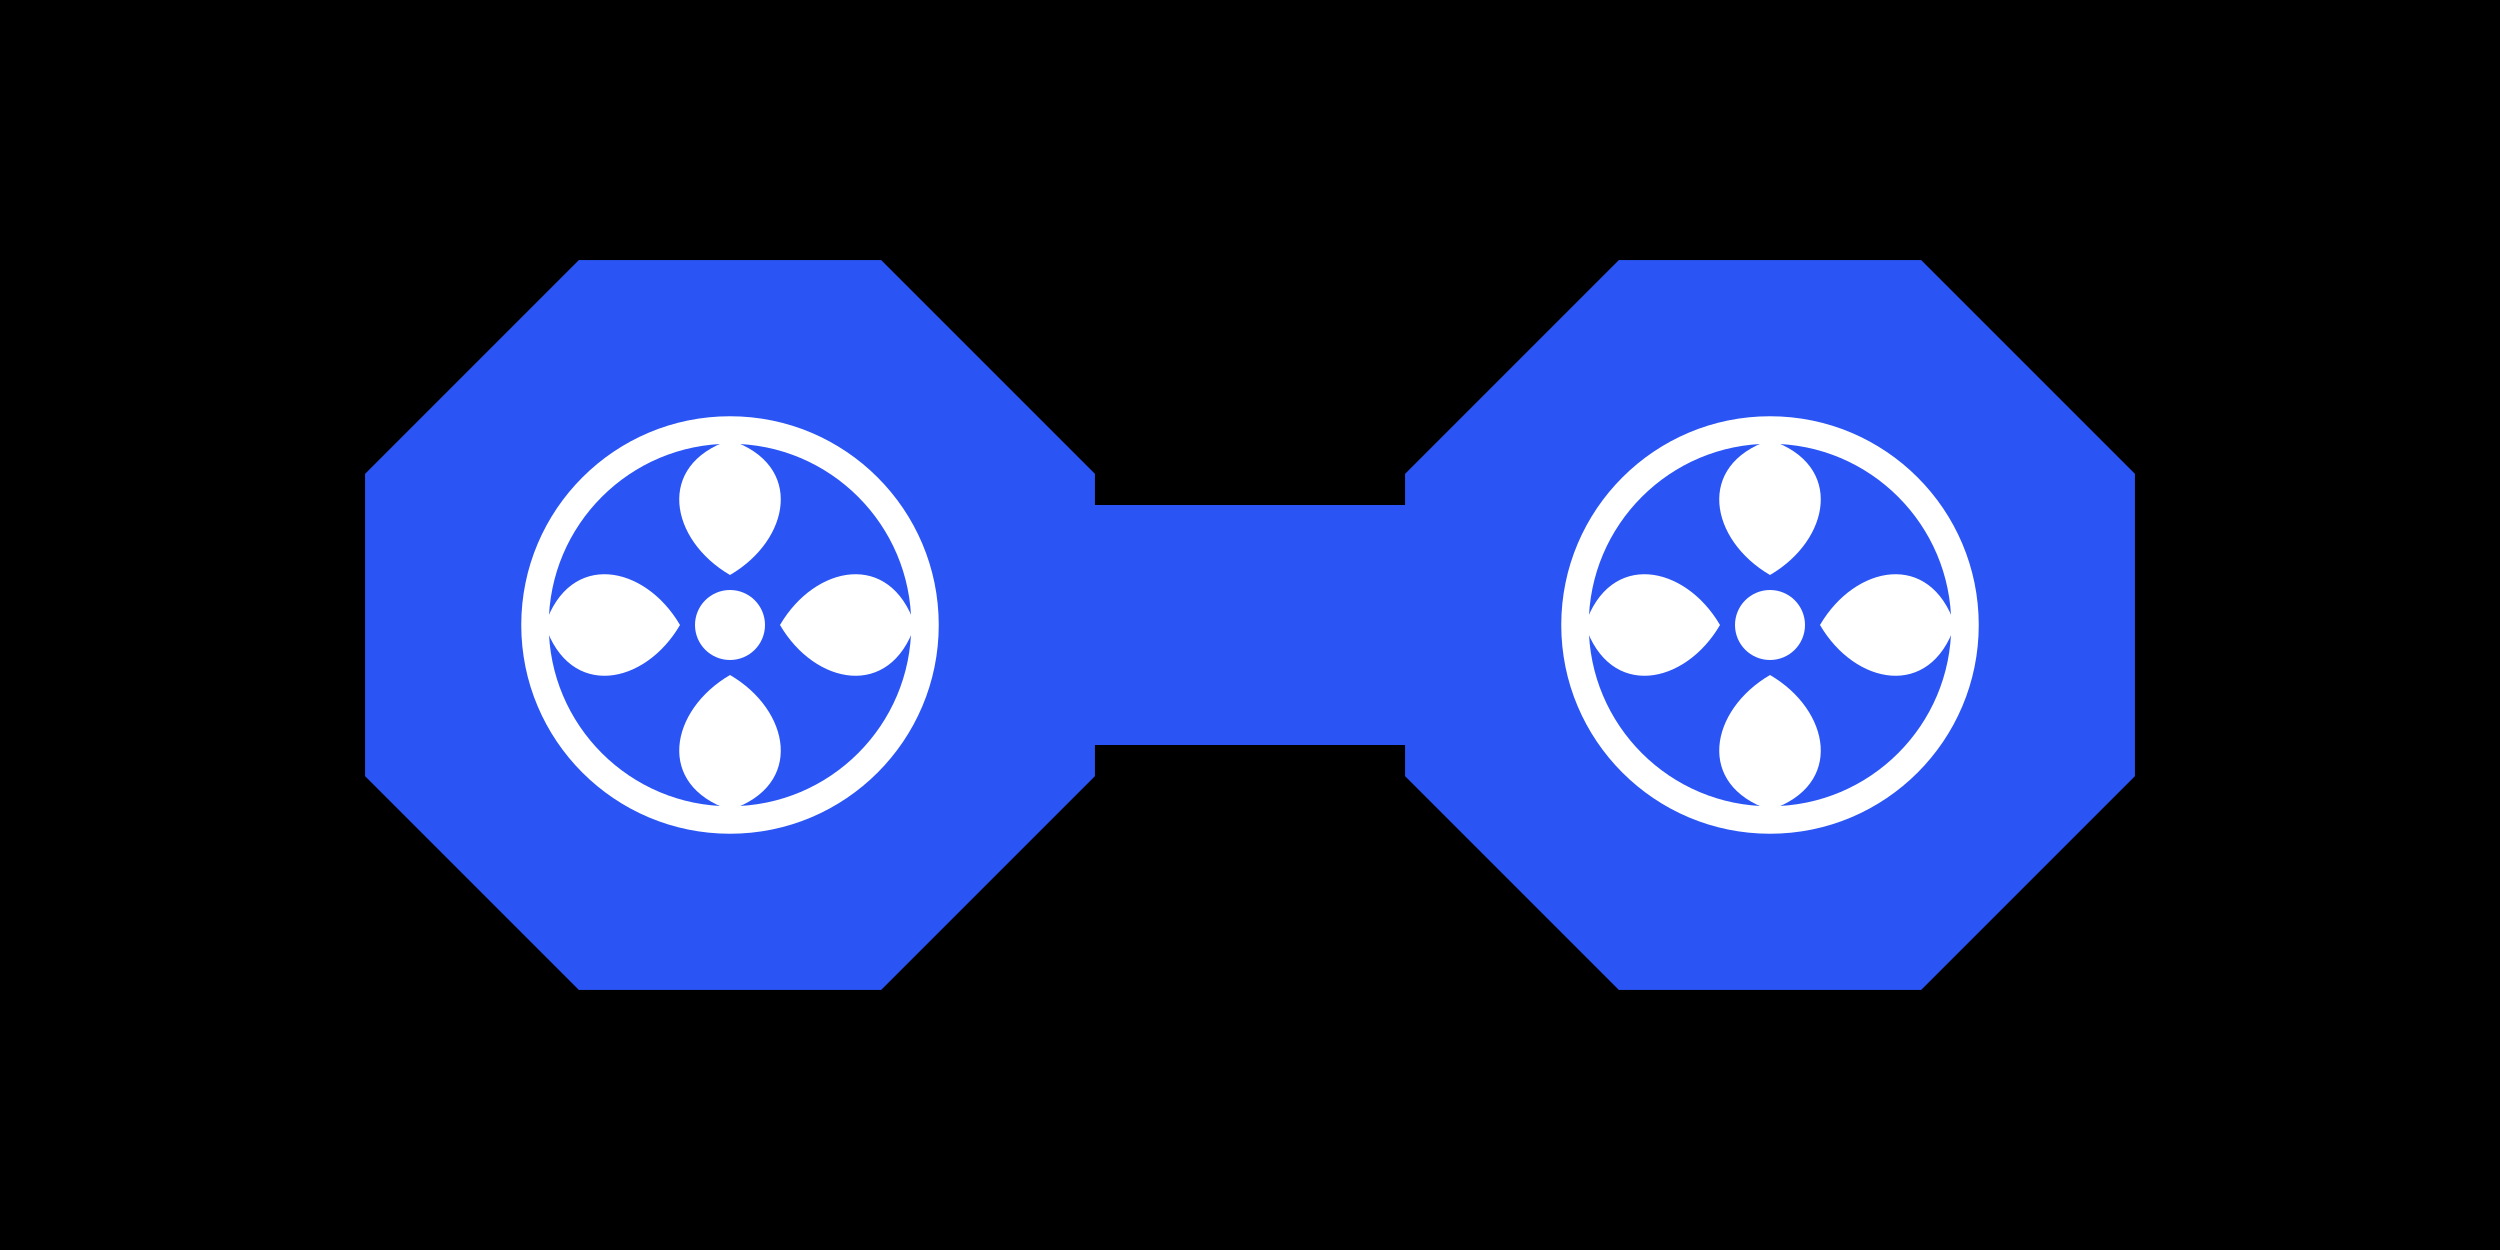
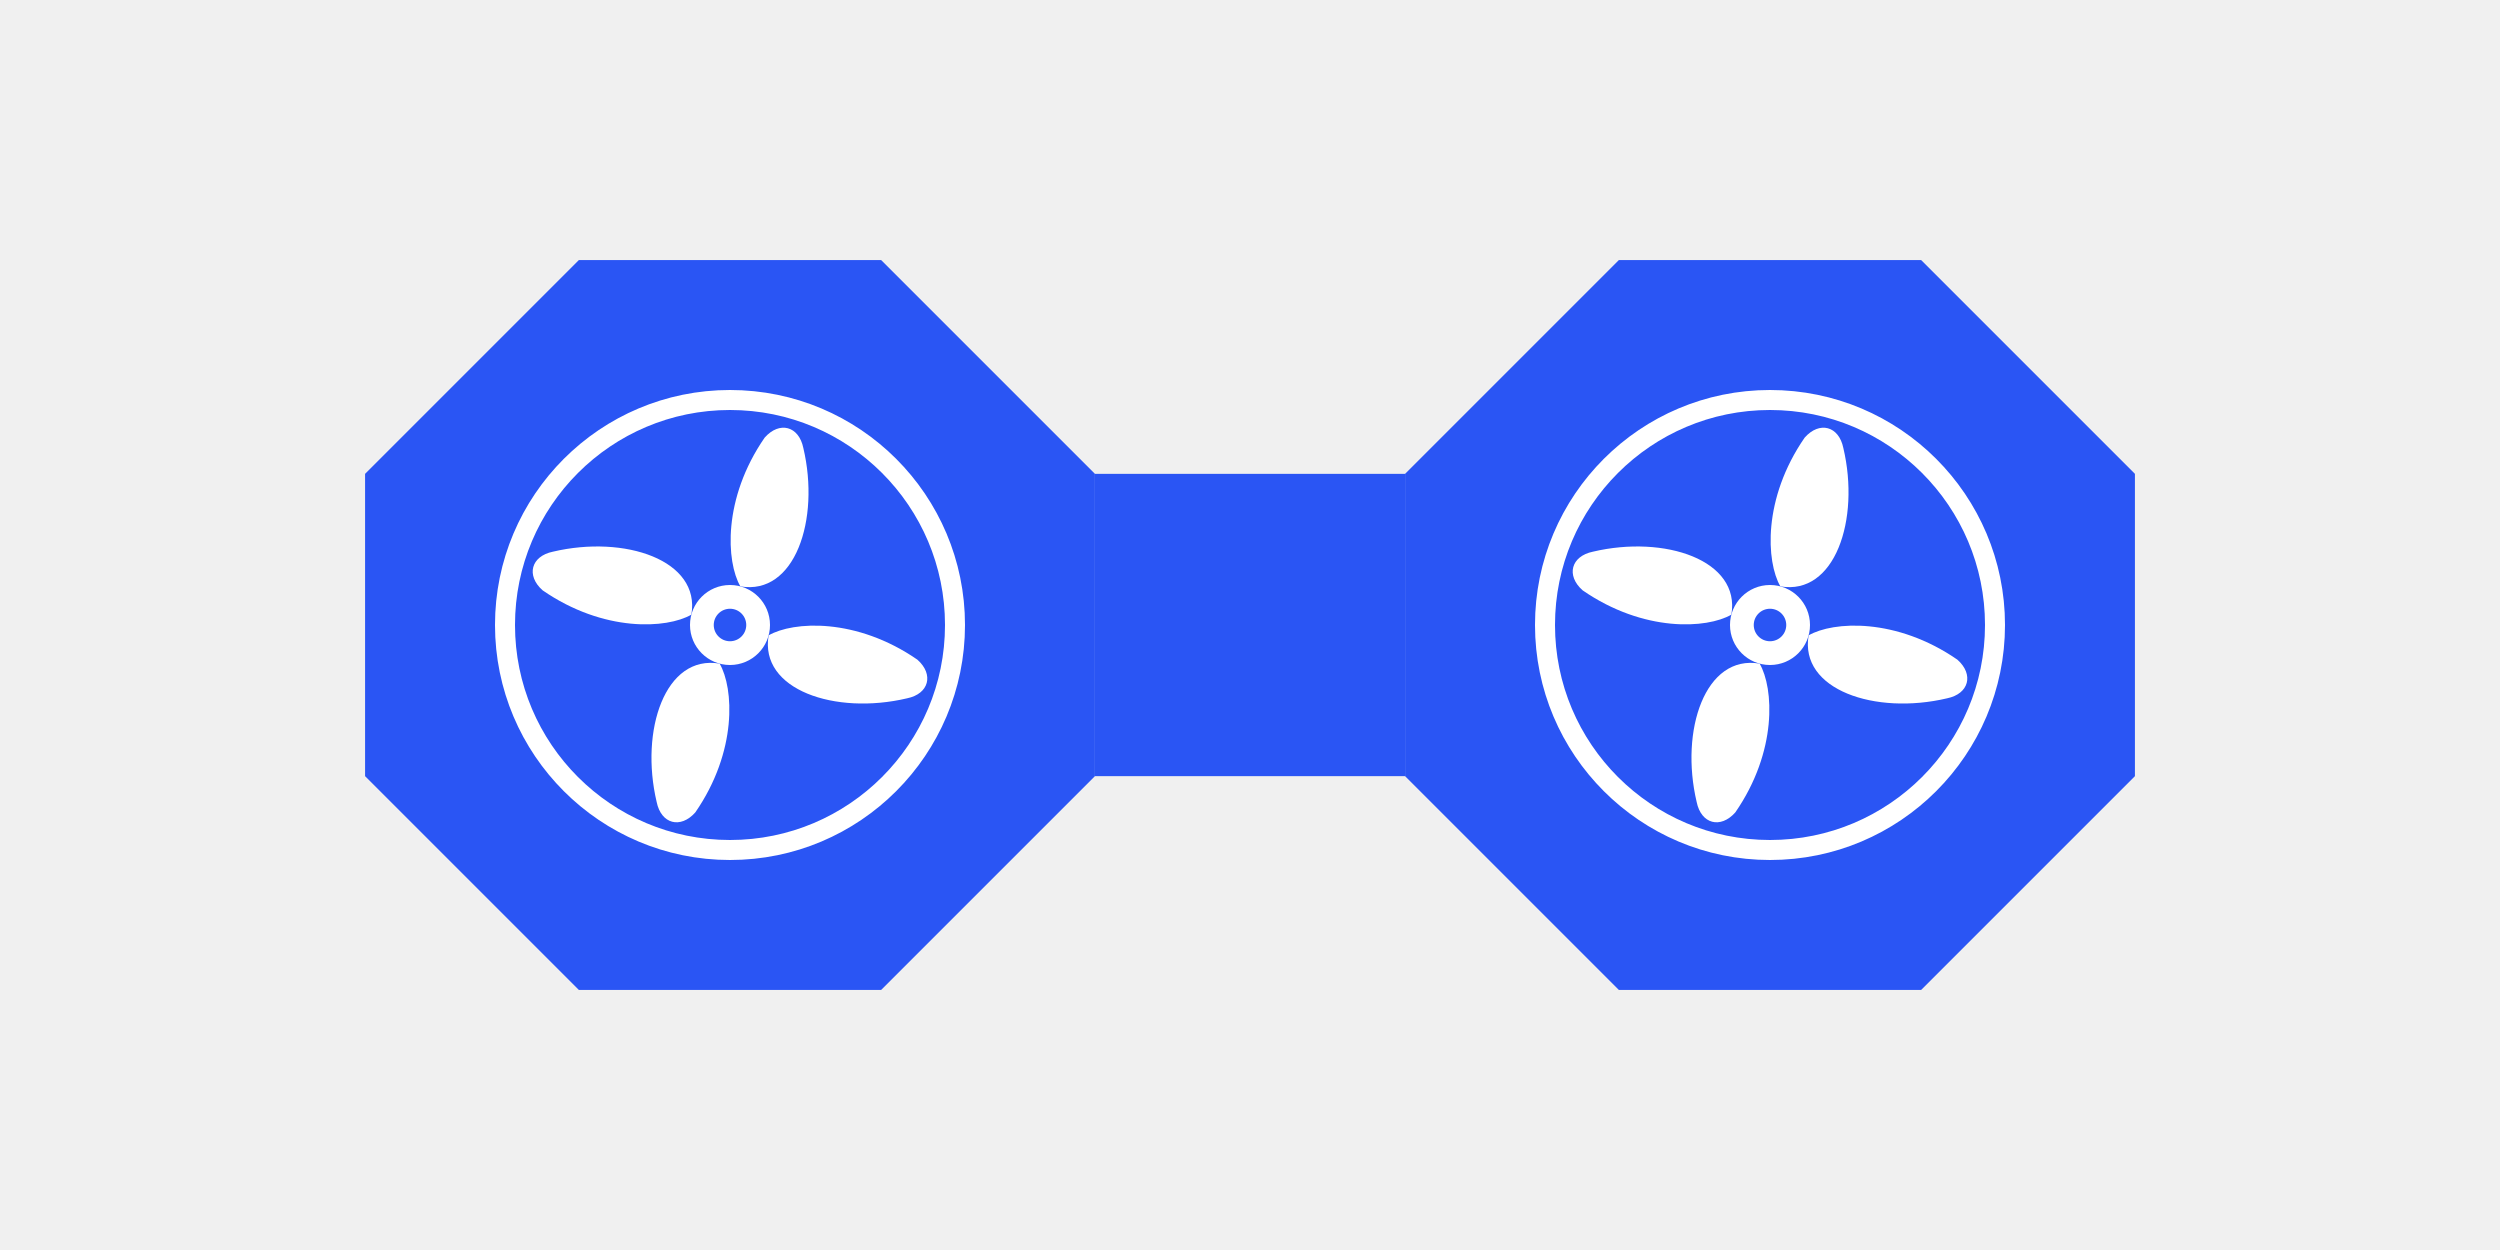
<svg xmlns="http://www.w3.org/2000/svg" width="1000" height="500" viewBox="0 0 1000 500" role="img" aria-labelledby="title desc">
-   <rect width="1000" height="500" fill="#000" />
  <g fill="#2A55F4">
    <polygon points="437.97,189.54 352.46,104.03 231.54,104.03 146.03,189.54 146.03,310.46 231.54,395.97 352.46,395.97 437.97,310.46" />
    <polygon points="853.97,189.54 768.46,104.03 647.54,104.03 562.03,189.54 562.03,310.46 647.54,395.97 768.46,395.97 853.97,310.46" />
-     <rect x="435.97" y="202.00" width="128.05" height="96.00" />
+     <rect x="437.97" y="189.54" width="124.06" height="120.92" />
  </g>
-   <g transform="translate(292.00 250.00) scale(1)">
-     <circle r="78" fill="none" stroke="#fff" stroke-width="11" />
-     <g fill="#fff">
-       <path d="M0 -20 C24 -34 30 -64 0 -74 C-30 -64 -24 -34 0 -20 Z" />
-       <path d="M0 -20 C24 -34 30 -64 0 -74 C-30 -64 -24 -34 0 -20 Z" transform="rotate(90)" />
-       <path d="M0 -20 C24 -34 30 -64 0 -74 C-30 -64 -24 -34 0 -20 Z" transform="rotate(180)" />
-       <path d="M0 -20 C24 -34 30 -64 0 -74 C-30 -64 -24 -34 0 -20 Z" transform="rotate(270)" />
-       <circle r="14" />
+   <g transform="translate(292 250)">
+     <circle r="90" fill="none" stroke="#fff" stroke-width="8" />
+     <g fill="#fff" transform="rotate(15)">
+       <path d="M0,-16 C22,-18 24,-50 10,-76 C6,-84 -2,-84 -6,-76 C-16,-48 -8,-24 0,-16 Z" />
+       <path d="M0,-16 C22,-18 24,-50 10,-76 C6,-84 -2,-84 -6,-76 C-16,-48 -8,-24 0,-16 Z" transform="rotate(90)" />
+       <path d="M0,-16 C22,-18 24,-50 10,-76 C6,-84 -2,-84 -6,-76 C-16,-48 -8,-24 0,-16 Z" transform="rotate(180)" />
+       <path d="M0,-16 C22,-18 24,-50 10,-76 C6,-84 -2,-84 -6,-76 C-16,-48 -8,-24 0,-16 Z" transform="rotate(270)" />
    </g>
+     <circle r="16" fill="#fff" />
+     <circle r="6.5" fill="#2A55F4" />
  </g>
-   <g transform="translate(708.00 250.00) scale(1)">
-     <circle r="78" fill="none" stroke="#fff" stroke-width="11" />
-     <g fill="#fff">
-       <path d="M0 -20 C24 -34 30 -64 0 -74 C-30 -64 -24 -34 0 -20 Z" />
-       <path d="M0 -20 C24 -34 30 -64 0 -74 C-30 -64 -24 -34 0 -20 Z" transform="rotate(90)" />
-       <path d="M0 -20 C24 -34 30 -64 0 -74 C-30 -64 -24 -34 0 -20 Z" transform="rotate(180)" />
-       <path d="M0 -20 C24 -34 30 -64 0 -74 C-30 -64 -24 -34 0 -20 Z" transform="rotate(270)" />
-       <circle r="14" />
+   <g transform="translate(708 250)">
+     <circle r="90" fill="none" stroke="#fff" stroke-width="8" />
+     <g fill="#fff" transform="rotate(15)">
+       <path d="M0,-16 C22,-18 24,-50 10,-76 C6,-84 -2,-84 -6,-76 C-16,-48 -8,-24 0,-16 Z" />
+       <path d="M0,-16 C22,-18 24,-50 10,-76 C6,-84 -2,-84 -6,-76 C-16,-48 -8,-24 0,-16 Z" transform="rotate(90)" />
+       <path d="M0,-16 C22,-18 24,-50 10,-76 C6,-84 -2,-84 -6,-76 C-16,-48 -8,-24 0,-16 Z" transform="rotate(180)" />
+       <path d="M0,-16 C22,-18 24,-50 10,-76 C6,-84 -2,-84 -6,-76 C-16,-48 -8,-24 0,-16 Z" transform="rotate(270)" />
    </g>
+     <circle r="16" fill="#fff" />
+     <circle r="6.5" fill="#2A55F4" />
  </g>
</svg>
